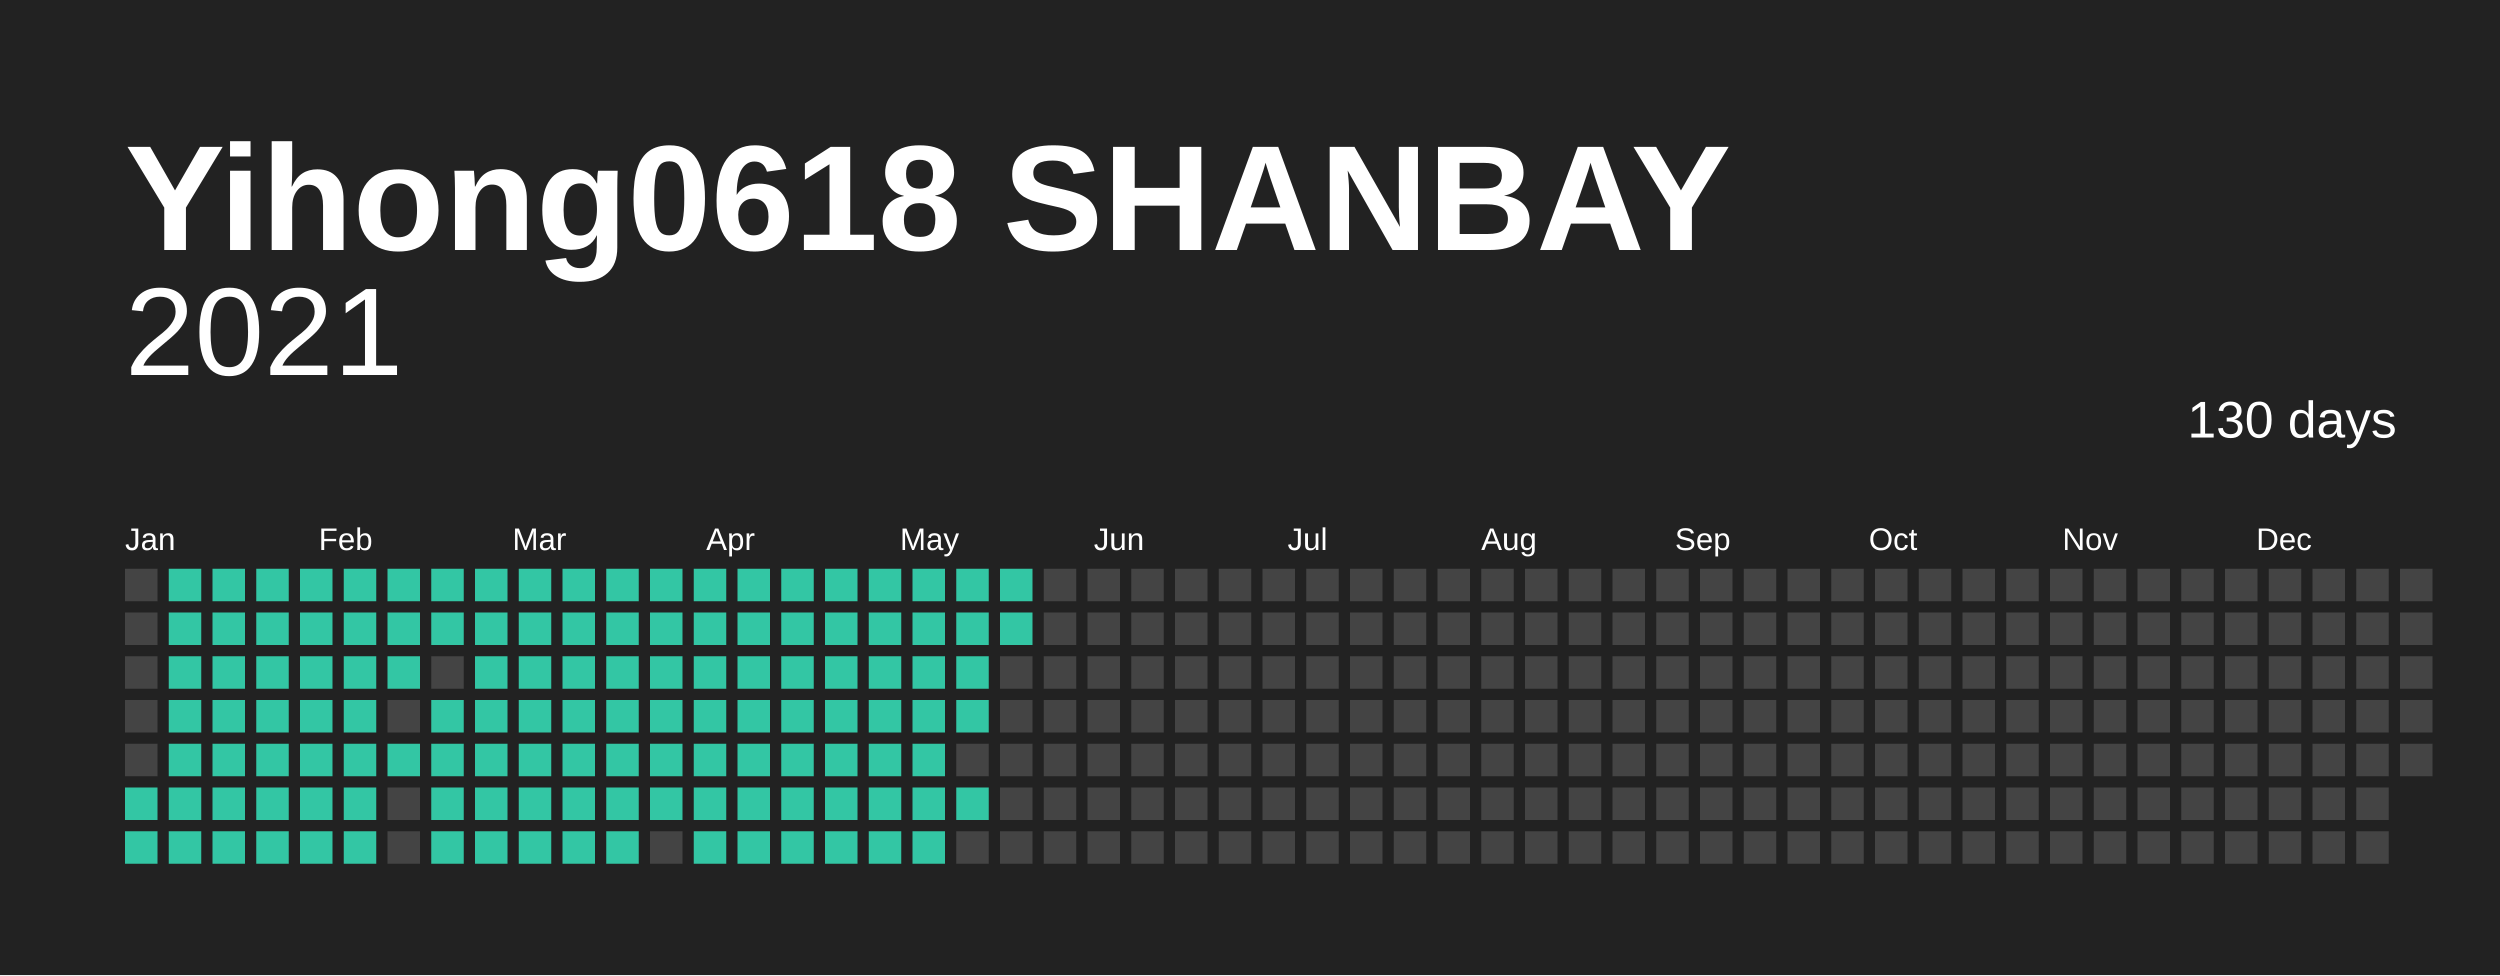
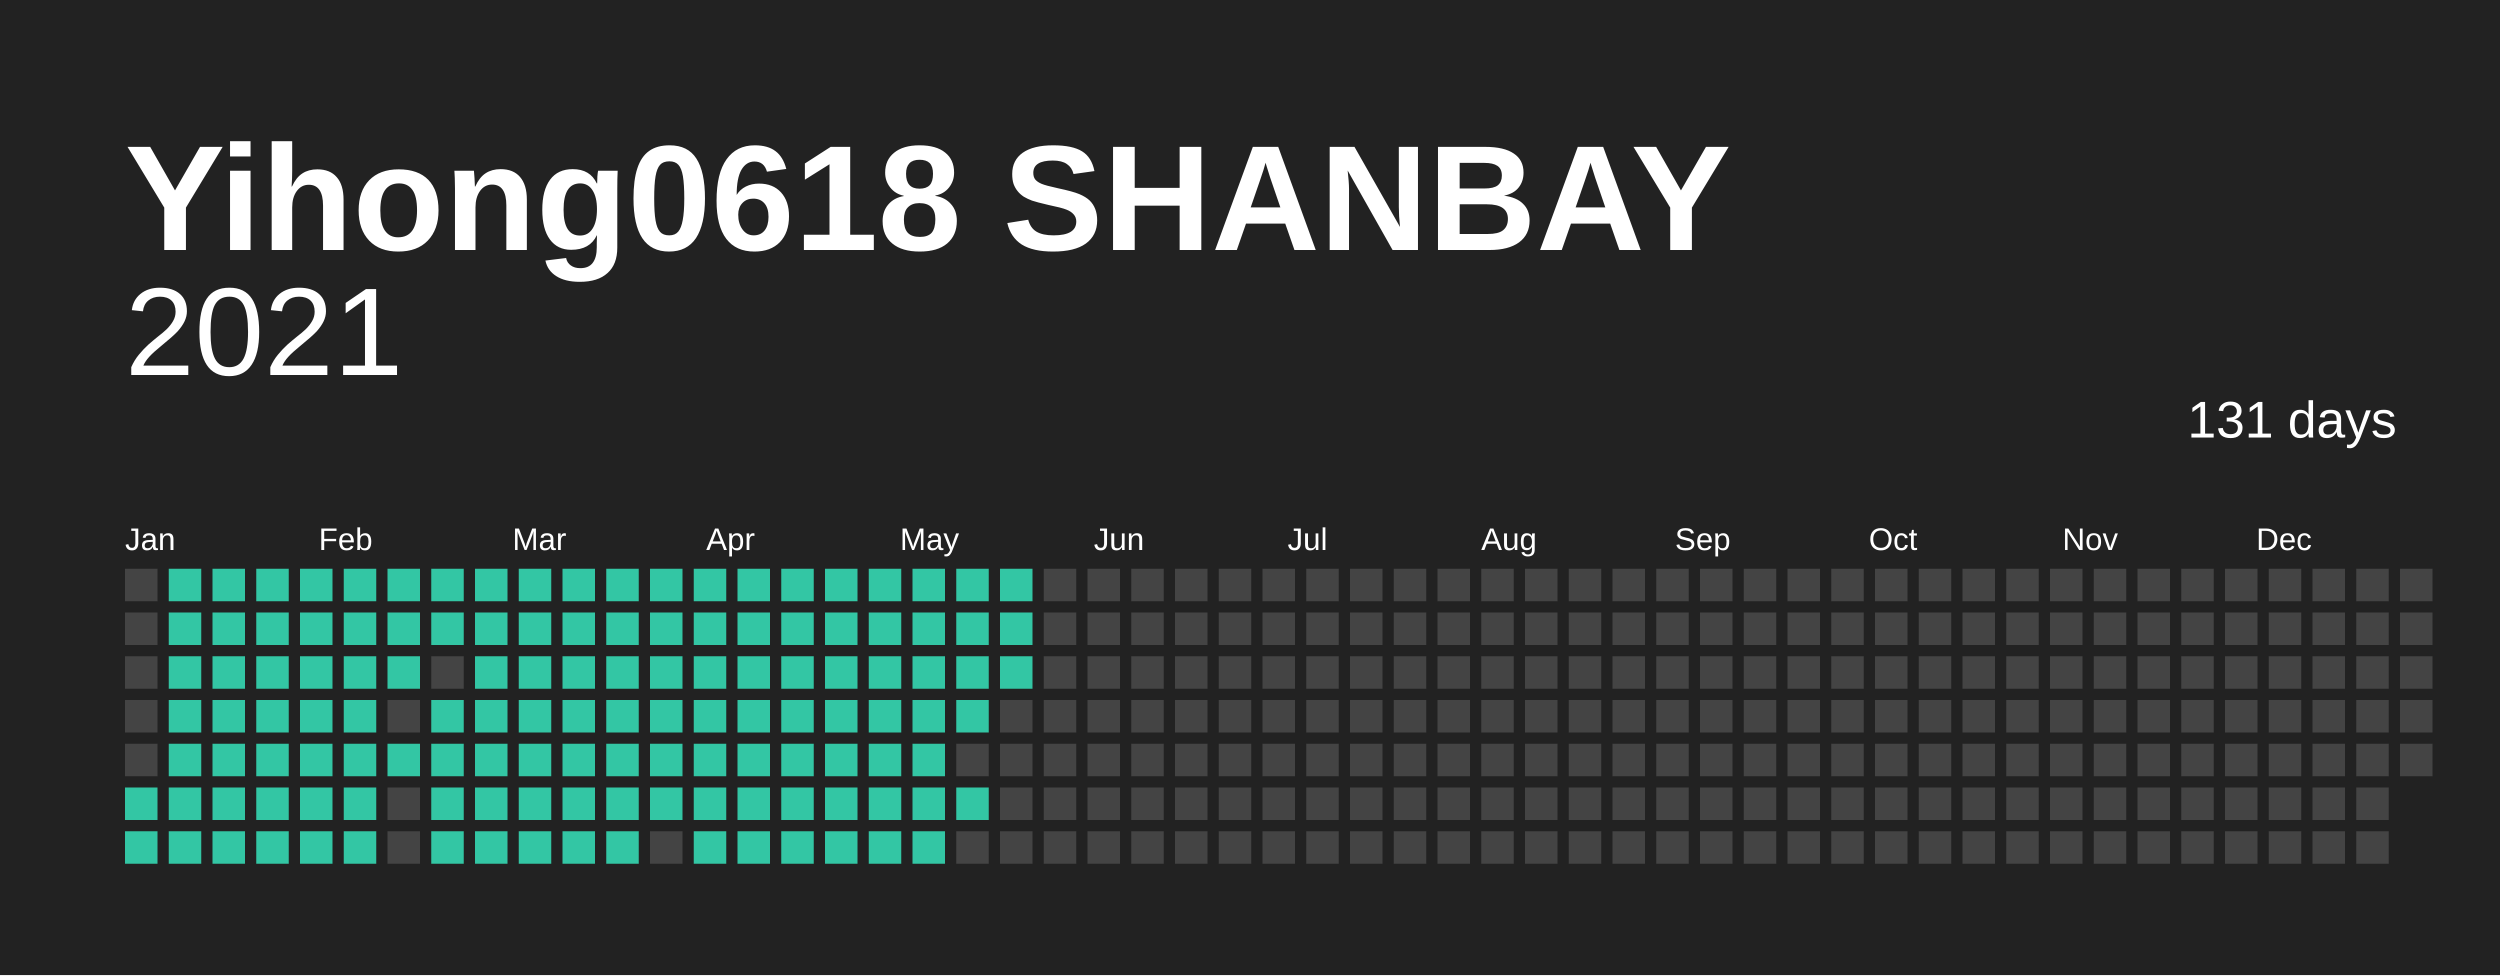
<svg xmlns="http://www.w3.org/2000/svg" baseProfile="full" height="78mm" version="1.1" viewBox="0,0,200,78" width="200mm">
  <defs />
  <rect fill="#222222" height="78" width="200" x="0" y="0" />
  <text fill="#FFFFFF" style="font-size:12px; font-family:Arial; font-weight:bold;" x="10" y="20">Yihong0618 SHANBAY</text>
  <text alignment-baseline="hanging" fill="#FFFFFF" style="font-size:10.0px; font-family:Arial;" x="10" y="30">2021</text>
-   <text alignment-baseline="hanging" fill="#FFFFFF" style="font-size:4.125px; font-family:Arial;" x="175" y="35">130 days</text>
+   <text alignment-baseline="hanging" fill="#FFFFFF" style="font-size:4.125px; font-family:Arial;" x="175" y="35">131 days</text>
  <text fill="#FFFFFF" style="font-size:2.5px; font-family:Arial" x="10.0" y="44">Jan</text>
  <text fill="#FFFFFF" style="font-size:2.5px; font-family:Arial" x="25.5" y="44">Feb</text>
  <text fill="#FFFFFF" style="font-size:2.5px; font-family:Arial" x="41.0" y="44">Mar</text>
  <text fill="#FFFFFF" style="font-size:2.5px; font-family:Arial" x="56.5" y="44">Apr</text>
  <text fill="#FFFFFF" style="font-size:2.5px; font-family:Arial" x="72.0" y="44">May</text>
  <text fill="#FFFFFF" style="font-size:2.5px; font-family:Arial" x="87.5" y="44">Jun</text>
  <text fill="#FFFFFF" style="font-size:2.5px; font-family:Arial" x="103.0" y="44">Jul</text>
  <text fill="#FFFFFF" style="font-size:2.5px; font-family:Arial" x="118.5" y="44">Aug</text>
  <text fill="#FFFFFF" style="font-size:2.5px; font-family:Arial" x="134.0" y="44">Sep</text>
  <text fill="#FFFFFF" style="font-size:2.5px; font-family:Arial" x="149.5" y="44">Oct</text>
  <text fill="#FFFFFF" style="font-size:2.5px; font-family:Arial" x="165.0" y="44">Nov</text>
  <text fill="#FFFFFF" style="font-size:2.5px; font-family:Arial" x="180.5" y="44">Dec</text>
  <rect fill="#444444" height="2.6" width="2.6" x="10.0" y="45.5" />
  <rect fill="#444444" height="2.6" width="2.6" x="10.0" y="49.0" />
  <rect fill="#444444" height="2.6" width="2.6" x="10.0" y="52.5" />
  <rect fill="#444444" height="2.6" width="2.6" x="10.0" y="56.0" />
  <rect fill="#444444" height="2.6" width="2.6" x="10.0" y="59.5" />
  <rect fill="#33C6A4" height="2.6" width="2.6" x="10.0" y="63.0" />
  <rect fill="#33C6A4" height="2.6" width="2.6" x="10.0" y="66.5" />
  <rect fill="#33C6A4" height="2.6" width="2.6" x="13.5" y="45.5" />
  <rect fill="#33C6A4" height="2.6" width="2.6" x="13.5" y="49.0" />
  <rect fill="#33C6A4" height="2.6" width="2.6" x="13.5" y="52.5" />
  <rect fill="#33C6A4" height="2.6" width="2.6" x="13.5" y="56.0" />
  <rect fill="#33C6A4" height="2.6" width="2.6" x="13.5" y="59.5" />
  <rect fill="#33C6A4" height="2.6" width="2.6" x="13.5" y="63.0" />
  <rect fill="#33C6A4" height="2.6" width="2.6" x="13.5" y="66.5" />
  <rect fill="#33C6A4" height="2.6" width="2.6" x="17.0" y="45.5" />
  <rect fill="#33C6A4" height="2.6" width="2.6" x="17.0" y="49.0" />
  <rect fill="#33C6A4" height="2.6" width="2.6" x="17.0" y="52.5" />
  <rect fill="#33C6A4" height="2.6" width="2.6" x="17.0" y="56.0" />
  <rect fill="#33C6A4" height="2.6" width="2.6" x="17.0" y="59.5" />
  <rect fill="#33C6A4" height="2.6" width="2.6" x="17.0" y="63.0" />
  <rect fill="#33C6A4" height="2.6" width="2.6" x="17.0" y="66.5" />
  <rect fill="#33C6A4" height="2.6" width="2.6" x="20.5" y="45.5" />
  <rect fill="#33C6A4" height="2.6" width="2.6" x="20.5" y="49.0" />
  <rect fill="#33C6A4" height="2.6" width="2.6" x="20.5" y="52.5" />
  <rect fill="#33C6A4" height="2.6" width="2.6" x="20.5" y="56.0" />
  <rect fill="#33C6A4" height="2.6" width="2.6" x="20.5" y="59.5" />
  <rect fill="#33C6A4" height="2.6" width="2.6" x="20.5" y="63.0" />
  <rect fill="#33C6A4" height="2.6" width="2.6" x="20.5" y="66.5" />
  <rect fill="#33C6A4" height="2.6" width="2.6" x="24.0" y="45.5" />
  <rect fill="#33C6A4" height="2.6" width="2.6" x="24.0" y="49.0" />
  <rect fill="#33C6A4" height="2.6" width="2.6" x="24.0" y="52.5" />
  <rect fill="#33C6A4" height="2.6" width="2.6" x="24.0" y="56.0" />
  <rect fill="#33C6A4" height="2.6" width="2.6" x="24.0" y="59.5" />
  <rect fill="#33C6A4" height="2.6" width="2.6" x="24.0" y="63.0" />
  <rect fill="#33C6A4" height="2.6" width="2.6" x="24.0" y="66.5" />
  <rect fill="#33C6A4" height="2.6" width="2.6" x="27.5" y="45.5" />
  <rect fill="#33C6A4" height="2.6" width="2.6" x="27.5" y="49.0" />
  <rect fill="#33C6A4" height="2.6" width="2.6" x="27.5" y="52.5" />
  <rect fill="#33C6A4" height="2.6" width="2.6" x="27.5" y="56.0" />
  <rect fill="#33C6A4" height="2.6" width="2.6" x="27.5" y="59.5" />
  <rect fill="#33C6A4" height="2.6" width="2.6" x="27.5" y="63.0" />
  <rect fill="#33C6A4" height="2.6" width="2.6" x="27.5" y="66.5" />
  <rect fill="#33C6A4" height="2.6" width="2.6" x="31.0" y="45.5" />
  <rect fill="#33C6A4" height="2.6" width="2.6" x="31.0" y="49.0" />
  <rect fill="#33C6A4" height="2.6" width="2.6" x="31.0" y="52.5" />
  <rect fill="#444444" height="2.6" width="2.6" x="31.0" y="56.0" />
  <rect fill="#33C6A4" height="2.6" width="2.6" x="31.0" y="59.5" />
  <rect fill="#444444" height="2.6" width="2.6" x="31.0" y="63.0" />
  <rect fill="#444444" height="2.6" width="2.6" x="31.0" y="66.5" />
  <rect fill="#33C6A4" height="2.6" width="2.6" x="34.5" y="45.5" />
  <rect fill="#33C6A4" height="2.6" width="2.6" x="34.5" y="49.0" />
  <rect fill="#444444" height="2.6" width="2.6" x="34.5" y="52.5" />
  <rect fill="#33C6A4" height="2.6" width="2.6" x="34.5" y="56.0" />
  <rect fill="#33C6A4" height="2.6" width="2.6" x="34.5" y="59.5" />
  <rect fill="#33C6A4" height="2.6" width="2.6" x="34.5" y="63.0" />
  <rect fill="#33C6A4" height="2.6" width="2.6" x="34.5" y="66.5" />
  <rect fill="#33C6A4" height="2.6" width="2.6" x="38.0" y="45.5" />
  <rect fill="#33C6A4" height="2.6" width="2.6" x="38.0" y="49.0" />
  <rect fill="#33C6A4" height="2.6" width="2.6" x="38.0" y="52.5" />
  <rect fill="#33C6A4" height="2.6" width="2.6" x="38.0" y="56.0" />
  <rect fill="#33C6A4" height="2.6" width="2.6" x="38.0" y="59.5" />
  <rect fill="#33C6A4" height="2.6" width="2.6" x="38.0" y="63.0" />
  <rect fill="#33C6A4" height="2.6" width="2.6" x="38.0" y="66.5" />
  <rect fill="#33C6A4" height="2.6" width="2.6" x="41.5" y="45.5" />
  <rect fill="#33C6A4" height="2.6" width="2.6" x="41.5" y="49.0" />
  <rect fill="#33C6A4" height="2.6" width="2.6" x="41.5" y="52.5" />
  <rect fill="#33C6A4" height="2.6" width="2.6" x="41.5" y="56.0" />
  <rect fill="#33C6A4" height="2.6" width="2.6" x="41.5" y="59.5" />
  <rect fill="#33C6A4" height="2.6" width="2.6" x="41.5" y="63.0" />
  <rect fill="#33C6A4" height="2.6" width="2.6" x="41.5" y="66.5" />
  <rect fill="#33C6A4" height="2.6" width="2.6" x="45.0" y="45.5" />
  <rect fill="#33C6A4" height="2.6" width="2.6" x="45.0" y="49.0" />
  <rect fill="#33C6A4" height="2.6" width="2.6" x="45.0" y="52.5" />
  <rect fill="#33C6A4" height="2.6" width="2.6" x="45.0" y="56.0" />
  <rect fill="#33C6A4" height="2.6" width="2.6" x="45.0" y="59.5" />
  <rect fill="#33C6A4" height="2.6" width="2.6" x="45.0" y="63.0" />
  <rect fill="#33C6A4" height="2.6" width="2.6" x="45.0" y="66.5" />
  <rect fill="#33C6A4" height="2.6" width="2.6" x="48.5" y="45.5" />
  <rect fill="#33C6A4" height="2.6" width="2.6" x="48.5" y="49.0" />
  <rect fill="#33C6A4" height="2.6" width="2.6" x="48.5" y="52.5" />
  <rect fill="#33C6A4" height="2.6" width="2.6" x="48.5" y="56.0" />
  <rect fill="#33C6A4" height="2.6" width="2.6" x="48.5" y="59.5" />
  <rect fill="#33C6A4" height="2.6" width="2.6" x="48.5" y="63.0" />
  <rect fill="#33C6A4" height="2.6" width="2.6" x="48.5" y="66.5" />
  <rect fill="#33C6A4" height="2.6" width="2.6" x="52.0" y="45.5" />
  <rect fill="#33C6A4" height="2.6" width="2.6" x="52.0" y="49.0" />
  <rect fill="#33C6A4" height="2.6" width="2.6" x="52.0" y="52.5" />
  <rect fill="#33C6A4" height="2.6" width="2.6" x="52.0" y="56.0" />
  <rect fill="#33C6A4" height="2.6" width="2.6" x="52.0" y="59.5" />
  <rect fill="#33C6A4" height="2.6" width="2.6" x="52.0" y="63.0" />
  <rect fill="#444444" height="2.6" width="2.6" x="52.0" y="66.5" />
  <rect fill="#33C6A4" height="2.6" width="2.6" x="55.5" y="45.5" />
  <rect fill="#33C6A4" height="2.6" width="2.6" x="55.5" y="49.0" />
  <rect fill="#33C6A4" height="2.6" width="2.6" x="55.5" y="52.5" />
  <rect fill="#33C6A4" height="2.6" width="2.6" x="55.5" y="56.0" />
  <rect fill="#33C6A4" height="2.6" width="2.6" x="55.5" y="59.5" />
  <rect fill="#33C6A4" height="2.6" width="2.6" x="55.5" y="63.0" />
  <rect fill="#33C6A4" height="2.6" width="2.6" x="55.5" y="66.5" />
  <rect fill="#33C6A4" height="2.6" width="2.6" x="59.0" y="45.5" />
  <rect fill="#33C6A4" height="2.6" width="2.6" x="59.0" y="49.0" />
  <rect fill="#33C6A4" height="2.6" width="2.6" x="59.0" y="52.5" />
  <rect fill="#33C6A4" height="2.6" width="2.6" x="59.0" y="56.0" />
  <rect fill="#33C6A4" height="2.6" width="2.6" x="59.0" y="59.5" />
  <rect fill="#33C6A4" height="2.6" width="2.6" x="59.0" y="63.0" />
  <rect fill="#33C6A4" height="2.6" width="2.6" x="59.0" y="66.5" />
  <rect fill="#33C6A4" height="2.6" width="2.6" x="62.5" y="45.5" />
  <rect fill="#33C6A4" height="2.6" width="2.6" x="62.5" y="49.0" />
  <rect fill="#33C6A4" height="2.6" width="2.6" x="62.5" y="52.5" />
  <rect fill="#33C6A4" height="2.6" width="2.6" x="62.5" y="56.0" />
  <rect fill="#33C6A4" height="2.6" width="2.6" x="62.5" y="59.5" />
  <rect fill="#33C6A4" height="2.6" width="2.6" x="62.5" y="63.0" />
  <rect fill="#33C6A4" height="2.6" width="2.6" x="62.5" y="66.5" />
  <rect fill="#33C6A4" height="2.6" width="2.6" x="66.0" y="45.5" />
  <rect fill="#33C6A4" height="2.6" width="2.6" x="66.0" y="49.0" />
  <rect fill="#33C6A4" height="2.6" width="2.6" x="66.0" y="52.5" />
  <rect fill="#33C6A4" height="2.6" width="2.6" x="66.0" y="56.0" />
  <rect fill="#33C6A4" height="2.6" width="2.6" x="66.0" y="59.5" />
  <rect fill="#33C6A4" height="2.6" width="2.6" x="66.0" y="63.0" />
  <rect fill="#33C6A4" height="2.6" width="2.6" x="66.0" y="66.5" />
  <rect fill="#33C6A4" height="2.6" width="2.6" x="69.5" y="45.5" />
  <rect fill="#33C6A4" height="2.6" width="2.6" x="69.5" y="49.0" />
  <rect fill="#33C6A4" height="2.6" width="2.6" x="69.5" y="52.5" />
  <rect fill="#33C6A4" height="2.6" width="2.6" x="69.5" y="56.0" />
  <rect fill="#33C6A4" height="2.6" width="2.6" x="69.5" y="59.5" />
  <rect fill="#33C6A4" height="2.6" width="2.6" x="69.5" y="63.0" />
  <rect fill="#33C6A4" height="2.6" width="2.6" x="69.5" y="66.5" />
  <rect fill="#33C6A4" height="2.6" width="2.6" x="73.0" y="45.5" />
  <rect fill="#33C6A4" height="2.6" width="2.6" x="73.0" y="49.0" />
  <rect fill="#33C6A4" height="2.6" width="2.6" x="73.0" y="52.5" />
  <rect fill="#33C6A4" height="2.6" width="2.6" x="73.0" y="56.0" />
  <rect fill="#33C6A4" height="2.6" width="2.6" x="73.0" y="59.5" />
  <rect fill="#33C6A4" height="2.6" width="2.6" x="73.0" y="63.0" />
  <rect fill="#33C6A4" height="2.6" width="2.6" x="73.0" y="66.5" />
  <rect fill="#33C6A4" height="2.6" width="2.6" x="76.5" y="45.5" />
  <rect fill="#33C6A4" height="2.6" width="2.6" x="76.5" y="49.0" />
  <rect fill="#33C6A4" height="2.6" width="2.6" x="76.5" y="52.5" />
  <rect fill="#33C6A4" height="2.6" width="2.6" x="76.5" y="56.0" />
  <rect fill="#444444" height="2.6" width="2.6" x="76.5" y="59.5" />
  <rect fill="#33C6A4" height="2.6" width="2.6" x="76.5" y="63.0" />
  <rect fill="#444444" height="2.6" width="2.6" x="76.5" y="66.5" />
  <rect fill="#33C6A4" height="2.6" width="2.6" x="80.0" y="45.5" />
  <rect fill="#33C6A4" height="2.6" width="2.6" x="80.0" y="49.0" />
-   <rect fill="#444444" height="2.6" width="2.6" x="80.0" y="52.5" />
+   <rect fill="#33C6A4" height="2.6" width="2.6" x="80.0" y="52.5" />
  <rect fill="#444444" height="2.6" width="2.6" x="80.0" y="56.0" />
  <rect fill="#444444" height="2.6" width="2.6" x="80.0" y="59.5" />
  <rect fill="#444444" height="2.6" width="2.6" x="80.0" y="63.0" />
  <rect fill="#444444" height="2.6" width="2.6" x="80.0" y="66.5" />
  <rect fill="#444444" height="2.6" width="2.6" x="83.5" y="45.5" />
  <rect fill="#444444" height="2.6" width="2.6" x="83.5" y="49.0" />
  <rect fill="#444444" height="2.6" width="2.6" x="83.5" y="52.5" />
  <rect fill="#444444" height="2.6" width="2.6" x="83.5" y="56.0" />
  <rect fill="#444444" height="2.6" width="2.6" x="83.5" y="59.5" />
  <rect fill="#444444" height="2.6" width="2.6" x="83.5" y="63.0" />
  <rect fill="#444444" height="2.6" width="2.6" x="83.5" y="66.5" />
  <rect fill="#444444" height="2.6" width="2.6" x="87.0" y="45.5" />
  <rect fill="#444444" height="2.6" width="2.6" x="87.0" y="49.0" />
  <rect fill="#444444" height="2.6" width="2.6" x="87.0" y="52.5" />
  <rect fill="#444444" height="2.6" width="2.6" x="87.0" y="56.0" />
  <rect fill="#444444" height="2.6" width="2.6" x="87.0" y="59.5" />
  <rect fill="#444444" height="2.6" width="2.6" x="87.0" y="63.0" />
  <rect fill="#444444" height="2.6" width="2.6" x="87.0" y="66.5" />
  <rect fill="#444444" height="2.6" width="2.6" x="90.5" y="45.5" />
  <rect fill="#444444" height="2.6" width="2.6" x="90.5" y="49.0" />
  <rect fill="#444444" height="2.6" width="2.6" x="90.5" y="52.5" />
  <rect fill="#444444" height="2.6" width="2.6" x="90.5" y="56.0" />
  <rect fill="#444444" height="2.6" width="2.6" x="90.5" y="59.5" />
  <rect fill="#444444" height="2.6" width="2.6" x="90.5" y="63.0" />
  <rect fill="#444444" height="2.6" width="2.6" x="90.5" y="66.5" />
  <rect fill="#444444" height="2.6" width="2.6" x="94.0" y="45.5" />
  <rect fill="#444444" height="2.6" width="2.6" x="94.0" y="49.0" />
  <rect fill="#444444" height="2.6" width="2.6" x="94.0" y="52.5" />
  <rect fill="#444444" height="2.6" width="2.6" x="94.0" y="56.0" />
  <rect fill="#444444" height="2.6" width="2.6" x="94.0" y="59.5" />
  <rect fill="#444444" height="2.6" width="2.6" x="94.0" y="63.0" />
  <rect fill="#444444" height="2.6" width="2.6" x="94.0" y="66.5" />
  <rect fill="#444444" height="2.6" width="2.6" x="97.5" y="45.5" />
  <rect fill="#444444" height="2.6" width="2.6" x="97.5" y="49.0" />
  <rect fill="#444444" height="2.6" width="2.6" x="97.5" y="52.5" />
  <rect fill="#444444" height="2.6" width="2.6" x="97.5" y="56.0" />
  <rect fill="#444444" height="2.6" width="2.6" x="97.5" y="59.5" />
  <rect fill="#444444" height="2.6" width="2.6" x="97.5" y="63.0" />
  <rect fill="#444444" height="2.6" width="2.6" x="97.5" y="66.5" />
  <rect fill="#444444" height="2.6" width="2.6" x="101.0" y="45.5" />
  <rect fill="#444444" height="2.6" width="2.6" x="101.0" y="49.0" />
  <rect fill="#444444" height="2.6" width="2.6" x="101.0" y="52.5" />
  <rect fill="#444444" height="2.6" width="2.6" x="101.0" y="56.0" />
  <rect fill="#444444" height="2.6" width="2.6" x="101.0" y="59.5" />
  <rect fill="#444444" height="2.6" width="2.6" x="101.0" y="63.0" />
  <rect fill="#444444" height="2.6" width="2.6" x="101.0" y="66.5" />
  <rect fill="#444444" height="2.6" width="2.6" x="104.5" y="45.5" />
  <rect fill="#444444" height="2.6" width="2.6" x="104.5" y="49.0" />
  <rect fill="#444444" height="2.6" width="2.6" x="104.5" y="52.5" />
  <rect fill="#444444" height="2.6" width="2.6" x="104.5" y="56.0" />
  <rect fill="#444444" height="2.6" width="2.6" x="104.5" y="59.5" />
  <rect fill="#444444" height="2.6" width="2.6" x="104.5" y="63.0" />
  <rect fill="#444444" height="2.6" width="2.6" x="104.5" y="66.5" />
  <rect fill="#444444" height="2.6" width="2.6" x="108.0" y="45.5" />
  <rect fill="#444444" height="2.6" width="2.6" x="108.0" y="49.0" />
  <rect fill="#444444" height="2.6" width="2.6" x="108.0" y="52.5" />
  <rect fill="#444444" height="2.6" width="2.6" x="108.0" y="56.0" />
  <rect fill="#444444" height="2.6" width="2.6" x="108.0" y="59.5" />
  <rect fill="#444444" height="2.6" width="2.6" x="108.0" y="63.0" />
  <rect fill="#444444" height="2.6" width="2.6" x="108.0" y="66.5" />
  <rect fill="#444444" height="2.6" width="2.6" x="111.5" y="45.5" />
  <rect fill="#444444" height="2.6" width="2.6" x="111.5" y="49.0" />
  <rect fill="#444444" height="2.6" width="2.6" x="111.5" y="52.5" />
  <rect fill="#444444" height="2.6" width="2.6" x="111.5" y="56.0" />
  <rect fill="#444444" height="2.6" width="2.6" x="111.5" y="59.5" />
  <rect fill="#444444" height="2.6" width="2.6" x="111.5" y="63.0" />
  <rect fill="#444444" height="2.6" width="2.6" x="111.5" y="66.5" />
  <rect fill="#444444" height="2.6" width="2.6" x="115.0" y="45.5" />
  <rect fill="#444444" height="2.6" width="2.6" x="115.0" y="49.0" />
  <rect fill="#444444" height="2.6" width="2.6" x="115.0" y="52.5" />
  <rect fill="#444444" height="2.6" width="2.6" x="115.0" y="56.0" />
  <rect fill="#444444" height="2.6" width="2.6" x="115.0" y="59.5" />
  <rect fill="#444444" height="2.6" width="2.6" x="115.0" y="63.0" />
  <rect fill="#444444" height="2.6" width="2.6" x="115.0" y="66.5" />
  <rect fill="#444444" height="2.6" width="2.6" x="118.5" y="45.5" />
  <rect fill="#444444" height="2.6" width="2.6" x="118.5" y="49.0" />
  <rect fill="#444444" height="2.6" width="2.6" x="118.5" y="52.5" />
  <rect fill="#444444" height="2.6" width="2.6" x="118.5" y="56.0" />
  <rect fill="#444444" height="2.6" width="2.6" x="118.5" y="59.5" />
  <rect fill="#444444" height="2.6" width="2.6" x="118.5" y="63.0" />
  <rect fill="#444444" height="2.6" width="2.6" x="118.5" y="66.5" />
  <rect fill="#444444" height="2.6" width="2.6" x="122.0" y="45.5" />
  <rect fill="#444444" height="2.6" width="2.6" x="122.0" y="49.0" />
  <rect fill="#444444" height="2.6" width="2.6" x="122.0" y="52.5" />
  <rect fill="#444444" height="2.6" width="2.6" x="122.0" y="56.0" />
  <rect fill="#444444" height="2.6" width="2.6" x="122.0" y="59.5" />
  <rect fill="#444444" height="2.6" width="2.6" x="122.0" y="63.0" />
  <rect fill="#444444" height="2.6" width="2.6" x="122.0" y="66.5" />
  <rect fill="#444444" height="2.6" width="2.6" x="125.5" y="45.5" />
  <rect fill="#444444" height="2.6" width="2.6" x="125.5" y="49.0" />
  <rect fill="#444444" height="2.6" width="2.6" x="125.5" y="52.5" />
  <rect fill="#444444" height="2.6" width="2.6" x="125.5" y="56.0" />
  <rect fill="#444444" height="2.6" width="2.6" x="125.5" y="59.5" />
  <rect fill="#444444" height="2.6" width="2.6" x="125.5" y="63.0" />
  <rect fill="#444444" height="2.6" width="2.6" x="125.5" y="66.5" />
  <rect fill="#444444" height="2.6" width="2.6" x="129.0" y="45.5" />
  <rect fill="#444444" height="2.6" width="2.6" x="129.0" y="49.0" />
  <rect fill="#444444" height="2.6" width="2.6" x="129.0" y="52.5" />
  <rect fill="#444444" height="2.6" width="2.6" x="129.0" y="56.0" />
  <rect fill="#444444" height="2.6" width="2.6" x="129.0" y="59.5" />
  <rect fill="#444444" height="2.6" width="2.6" x="129.0" y="63.0" />
  <rect fill="#444444" height="2.6" width="2.6" x="129.0" y="66.5" />
  <rect fill="#444444" height="2.6" width="2.6" x="132.5" y="45.5" />
  <rect fill="#444444" height="2.6" width="2.6" x="132.5" y="49.0" />
  <rect fill="#444444" height="2.6" width="2.6" x="132.5" y="52.5" />
  <rect fill="#444444" height="2.6" width="2.6" x="132.5" y="56.0" />
  <rect fill="#444444" height="2.6" width="2.6" x="132.5" y="59.5" />
  <rect fill="#444444" height="2.6" width="2.6" x="132.5" y="63.0" />
  <rect fill="#444444" height="2.6" width="2.6" x="132.5" y="66.5" />
  <rect fill="#444444" height="2.6" width="2.6" x="136.0" y="45.5" />
  <rect fill="#444444" height="2.6" width="2.6" x="136.0" y="49.0" />
  <rect fill="#444444" height="2.6" width="2.6" x="136.0" y="52.5" />
  <rect fill="#444444" height="2.6" width="2.6" x="136.0" y="56.0" />
  <rect fill="#444444" height="2.6" width="2.6" x="136.0" y="59.5" />
  <rect fill="#444444" height="2.6" width="2.6" x="136.0" y="63.0" />
  <rect fill="#444444" height="2.6" width="2.6" x="136.0" y="66.5" />
  <rect fill="#444444" height="2.6" width="2.6" x="139.5" y="45.5" />
  <rect fill="#444444" height="2.6" width="2.6" x="139.5" y="49.0" />
  <rect fill="#444444" height="2.6" width="2.6" x="139.5" y="52.5" />
  <rect fill="#444444" height="2.6" width="2.6" x="139.5" y="56.0" />
  <rect fill="#444444" height="2.6" width="2.6" x="139.5" y="59.5" />
  <rect fill="#444444" height="2.6" width="2.6" x="139.5" y="63.0" />
  <rect fill="#444444" height="2.6" width="2.6" x="139.5" y="66.5" />
  <rect fill="#444444" height="2.6" width="2.6" x="143.0" y="45.5" />
  <rect fill="#444444" height="2.6" width="2.6" x="143.0" y="49.0" />
  <rect fill="#444444" height="2.6" width="2.6" x="143.0" y="52.5" />
  <rect fill="#444444" height="2.6" width="2.6" x="143.0" y="56.0" />
  <rect fill="#444444" height="2.6" width="2.6" x="143.0" y="59.5" />
  <rect fill="#444444" height="2.6" width="2.6" x="143.0" y="63.0" />
  <rect fill="#444444" height="2.6" width="2.6" x="143.0" y="66.5" />
  <rect fill="#444444" height="2.6" width="2.6" x="146.5" y="45.5" />
  <rect fill="#444444" height="2.6" width="2.6" x="146.5" y="49.0" />
  <rect fill="#444444" height="2.6" width="2.6" x="146.5" y="52.5" />
  <rect fill="#444444" height="2.6" width="2.6" x="146.5" y="56.0" />
  <rect fill="#444444" height="2.6" width="2.6" x="146.5" y="59.5" />
  <rect fill="#444444" height="2.6" width="2.6" x="146.5" y="63.0" />
  <rect fill="#444444" height="2.6" width="2.6" x="146.5" y="66.5" />
  <rect fill="#444444" height="2.6" width="2.6" x="150.0" y="45.5" />
  <rect fill="#444444" height="2.6" width="2.6" x="150.0" y="49.0" />
  <rect fill="#444444" height="2.6" width="2.6" x="150.0" y="52.5" />
  <rect fill="#444444" height="2.6" width="2.6" x="150.0" y="56.0" />
  <rect fill="#444444" height="2.6" width="2.6" x="150.0" y="59.5" />
  <rect fill="#444444" height="2.6" width="2.6" x="150.0" y="63.0" />
  <rect fill="#444444" height="2.6" width="2.6" x="150.0" y="66.5" />
  <rect fill="#444444" height="2.6" width="2.6" x="153.5" y="45.5" />
  <rect fill="#444444" height="2.6" width="2.6" x="153.5" y="49.0" />
  <rect fill="#444444" height="2.6" width="2.6" x="153.5" y="52.5" />
  <rect fill="#444444" height="2.6" width="2.6" x="153.5" y="56.0" />
  <rect fill="#444444" height="2.6" width="2.6" x="153.5" y="59.5" />
  <rect fill="#444444" height="2.6" width="2.6" x="153.5" y="63.0" />
  <rect fill="#444444" height="2.6" width="2.6" x="153.5" y="66.5" />
  <rect fill="#444444" height="2.6" width="2.6" x="157.0" y="45.5" />
  <rect fill="#444444" height="2.6" width="2.6" x="157.0" y="49.0" />
  <rect fill="#444444" height="2.6" width="2.6" x="157.0" y="52.5" />
  <rect fill="#444444" height="2.6" width="2.6" x="157.0" y="56.0" />
  <rect fill="#444444" height="2.6" width="2.6" x="157.0" y="59.5" />
  <rect fill="#444444" height="2.6" width="2.6" x="157.0" y="63.0" />
  <rect fill="#444444" height="2.6" width="2.6" x="157.0" y="66.5" />
  <rect fill="#444444" height="2.6" width="2.6" x="160.5" y="45.5" />
  <rect fill="#444444" height="2.6" width="2.6" x="160.5" y="49.0" />
  <rect fill="#444444" height="2.6" width="2.6" x="160.5" y="52.5" />
  <rect fill="#444444" height="2.6" width="2.6" x="160.5" y="56.0" />
  <rect fill="#444444" height="2.6" width="2.6" x="160.5" y="59.5" />
  <rect fill="#444444" height="2.6" width="2.6" x="160.5" y="63.0" />
  <rect fill="#444444" height="2.6" width="2.6" x="160.5" y="66.5" />
  <rect fill="#444444" height="2.6" width="2.6" x="164.0" y="45.5" />
  <rect fill="#444444" height="2.6" width="2.6" x="164.0" y="49.0" />
  <rect fill="#444444" height="2.6" width="2.6" x="164.0" y="52.5" />
  <rect fill="#444444" height="2.6" width="2.6" x="164.0" y="56.0" />
  <rect fill="#444444" height="2.6" width="2.6" x="164.0" y="59.5" />
  <rect fill="#444444" height="2.6" width="2.6" x="164.0" y="63.0" />
  <rect fill="#444444" height="2.6" width="2.6" x="164.0" y="66.5" />
  <rect fill="#444444" height="2.6" width="2.6" x="167.5" y="45.5" />
  <rect fill="#444444" height="2.6" width="2.6" x="167.5" y="49.0" />
  <rect fill="#444444" height="2.6" width="2.6" x="167.5" y="52.5" />
  <rect fill="#444444" height="2.6" width="2.6" x="167.5" y="56.0" />
  <rect fill="#444444" height="2.6" width="2.6" x="167.5" y="59.5" />
  <rect fill="#444444" height="2.6" width="2.6" x="167.5" y="63.0" />
  <rect fill="#444444" height="2.6" width="2.6" x="167.5" y="66.5" />
  <rect fill="#444444" height="2.6" width="2.6" x="171.0" y="45.5" />
  <rect fill="#444444" height="2.6" width="2.6" x="171.0" y="49.0" />
  <rect fill="#444444" height="2.6" width="2.6" x="171.0" y="52.5" />
  <rect fill="#444444" height="2.6" width="2.6" x="171.0" y="56.0" />
  <rect fill="#444444" height="2.6" width="2.6" x="171.0" y="59.5" />
  <rect fill="#444444" height="2.6" width="2.6" x="171.0" y="63.0" />
  <rect fill="#444444" height="2.6" width="2.6" x="171.0" y="66.5" />
  <rect fill="#444444" height="2.6" width="2.6" x="174.5" y="45.5" />
  <rect fill="#444444" height="2.6" width="2.6" x="174.5" y="49.0" />
  <rect fill="#444444" height="2.6" width="2.6" x="174.5" y="52.5" />
  <rect fill="#444444" height="2.6" width="2.6" x="174.5" y="56.0" />
  <rect fill="#444444" height="2.6" width="2.6" x="174.5" y="59.5" />
  <rect fill="#444444" height="2.6" width="2.6" x="174.5" y="63.0" />
  <rect fill="#444444" height="2.6" width="2.6" x="174.5" y="66.5" />
  <rect fill="#444444" height="2.6" width="2.6" x="178.0" y="45.5" />
  <rect fill="#444444" height="2.6" width="2.6" x="178.0" y="49.0" />
  <rect fill="#444444" height="2.6" width="2.6" x="178.0" y="52.5" />
  <rect fill="#444444" height="2.6" width="2.6" x="178.0" y="56.0" />
  <rect fill="#444444" height="2.6" width="2.6" x="178.0" y="59.5" />
  <rect fill="#444444" height="2.6" width="2.6" x="178.0" y="63.0" />
  <rect fill="#444444" height="2.6" width="2.6" x="178.0" y="66.5" />
  <rect fill="#444444" height="2.6" width="2.6" x="181.5" y="45.5" />
  <rect fill="#444444" height="2.6" width="2.6" x="181.5" y="49.0" />
  <rect fill="#444444" height="2.6" width="2.6" x="181.5" y="52.5" />
  <rect fill="#444444" height="2.6" width="2.6" x="181.5" y="56.0" />
  <rect fill="#444444" height="2.6" width="2.6" x="181.5" y="59.5" />
  <rect fill="#444444" height="2.6" width="2.6" x="181.5" y="63.0" />
  <rect fill="#444444" height="2.6" width="2.6" x="181.5" y="66.5" />
  <rect fill="#444444" height="2.6" width="2.6" x="185.0" y="45.5" />
  <rect fill="#444444" height="2.6" width="2.6" x="185.0" y="49.0" />
  <rect fill="#444444" height="2.6" width="2.6" x="185.0" y="52.5" />
  <rect fill="#444444" height="2.6" width="2.6" x="185.0" y="56.0" />
  <rect fill="#444444" height="2.6" width="2.6" x="185.0" y="59.5" />
  <rect fill="#444444" height="2.6" width="2.6" x="185.0" y="63.0" />
  <rect fill="#444444" height="2.6" width="2.6" x="185.0" y="66.5" />
  <rect fill="#444444" height="2.6" width="2.6" x="188.5" y="45.5" />
  <rect fill="#444444" height="2.6" width="2.6" x="188.5" y="49.0" />
  <rect fill="#444444" height="2.6" width="2.6" x="188.5" y="52.5" />
  <rect fill="#444444" height="2.6" width="2.6" x="188.5" y="56.0" />
  <rect fill="#444444" height="2.6" width="2.6" x="188.5" y="59.5" />
  <rect fill="#444444" height="2.6" width="2.6" x="188.5" y="63.0" />
  <rect fill="#444444" height="2.6" width="2.6" x="188.5" y="66.5" />
  <rect fill="#444444" height="2.6" width="2.6" x="192.0" y="45.5" />
  <rect fill="#444444" height="2.6" width="2.6" x="192.0" y="49.0" />
  <rect fill="#444444" height="2.6" width="2.6" x="192.0" y="52.5" />
  <rect fill="#444444" height="2.6" width="2.6" x="192.0" y="56.0" />
  <rect fill="#444444" height="2.6" width="2.6" x="192.0" y="59.5" />
</svg>
